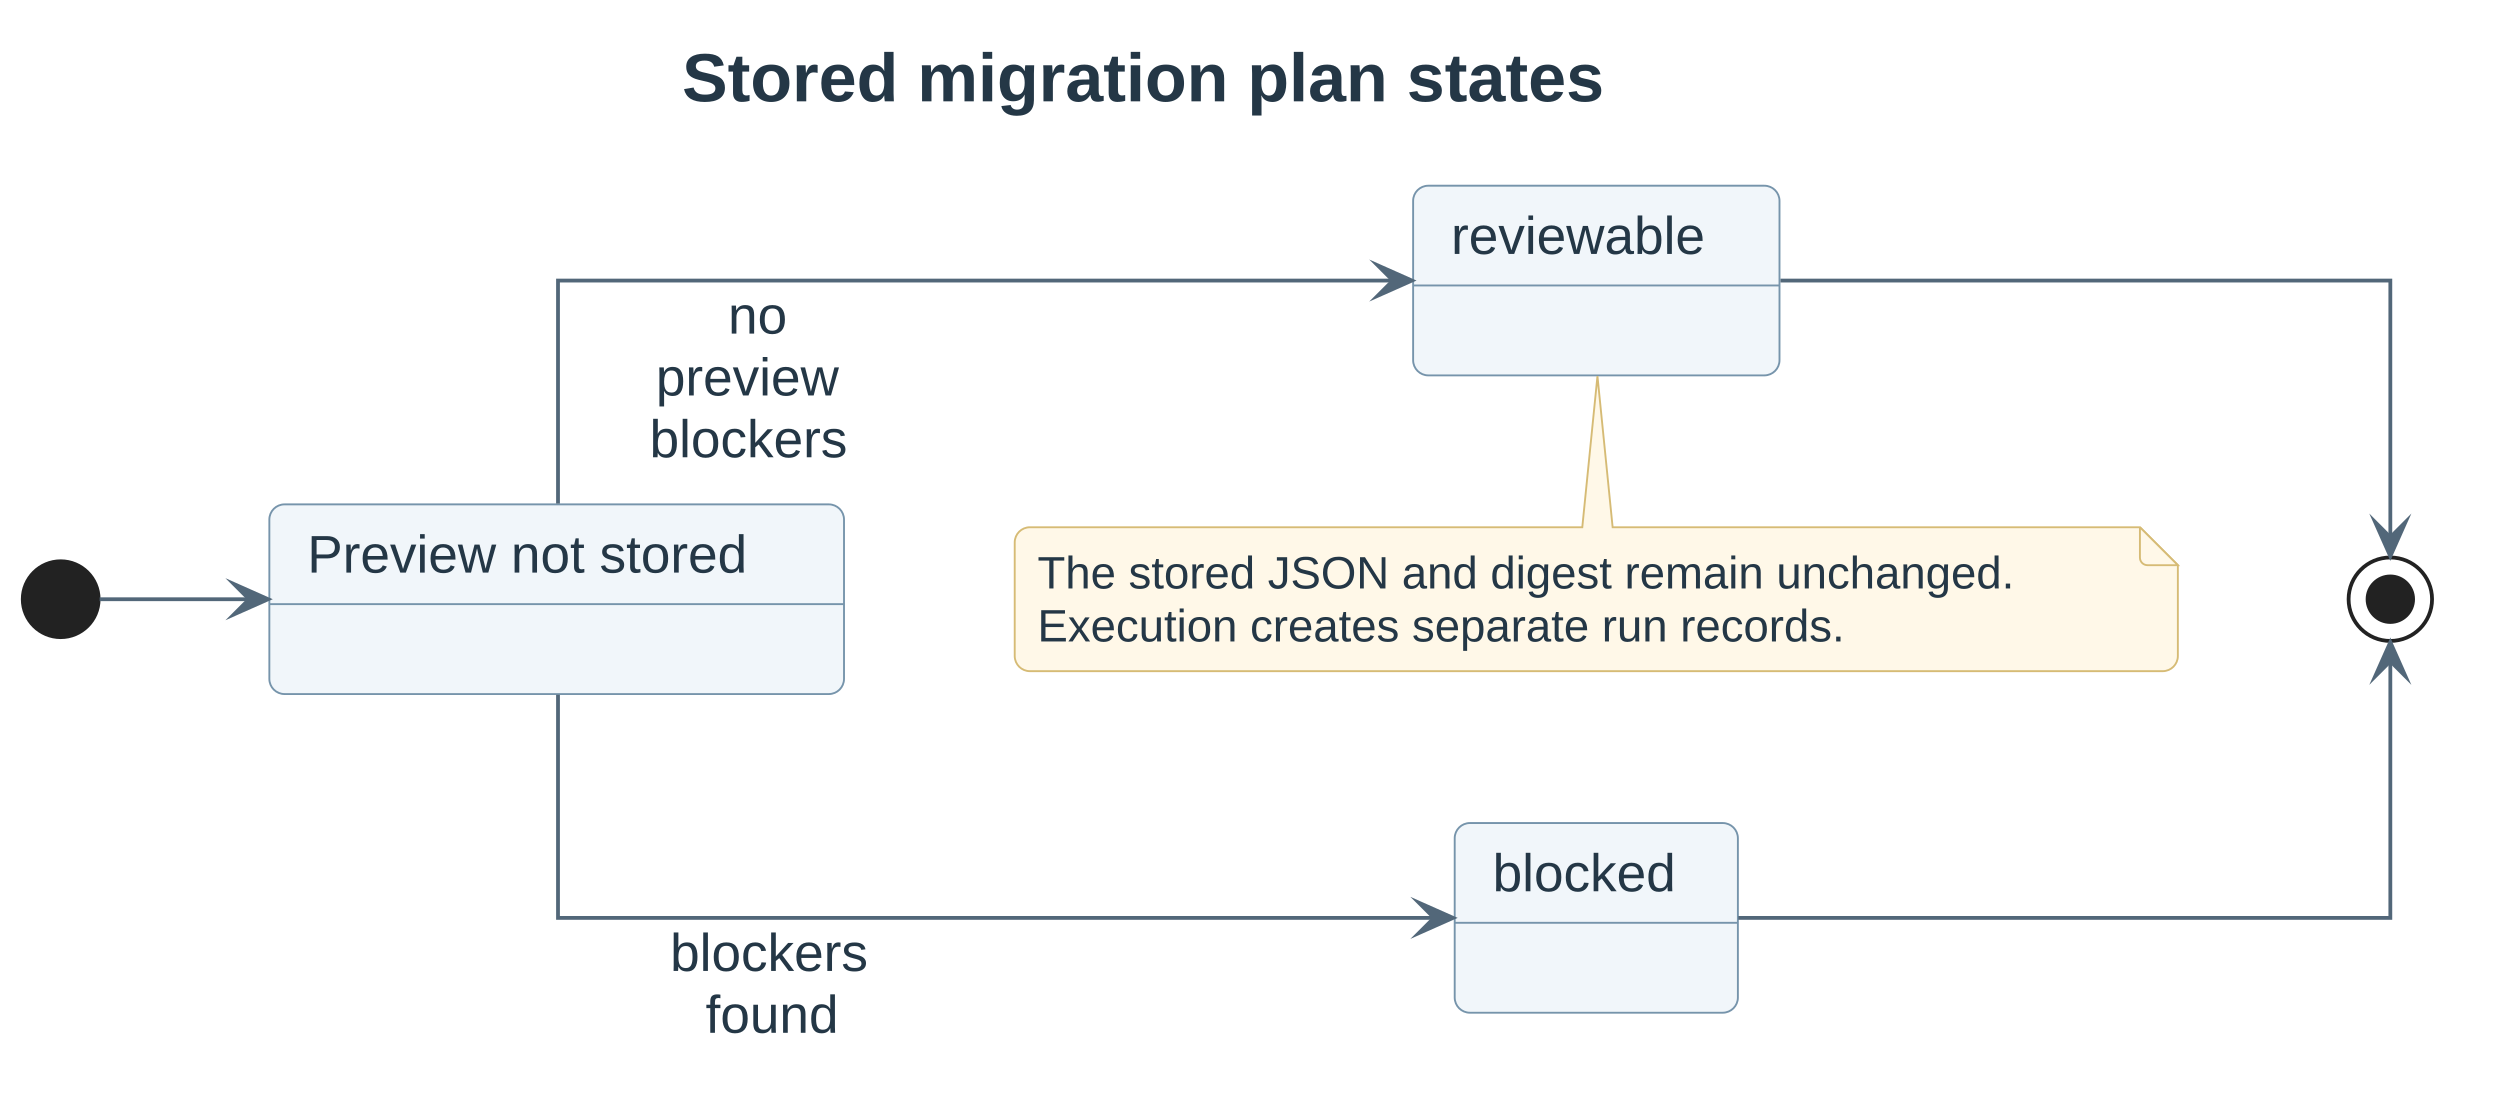
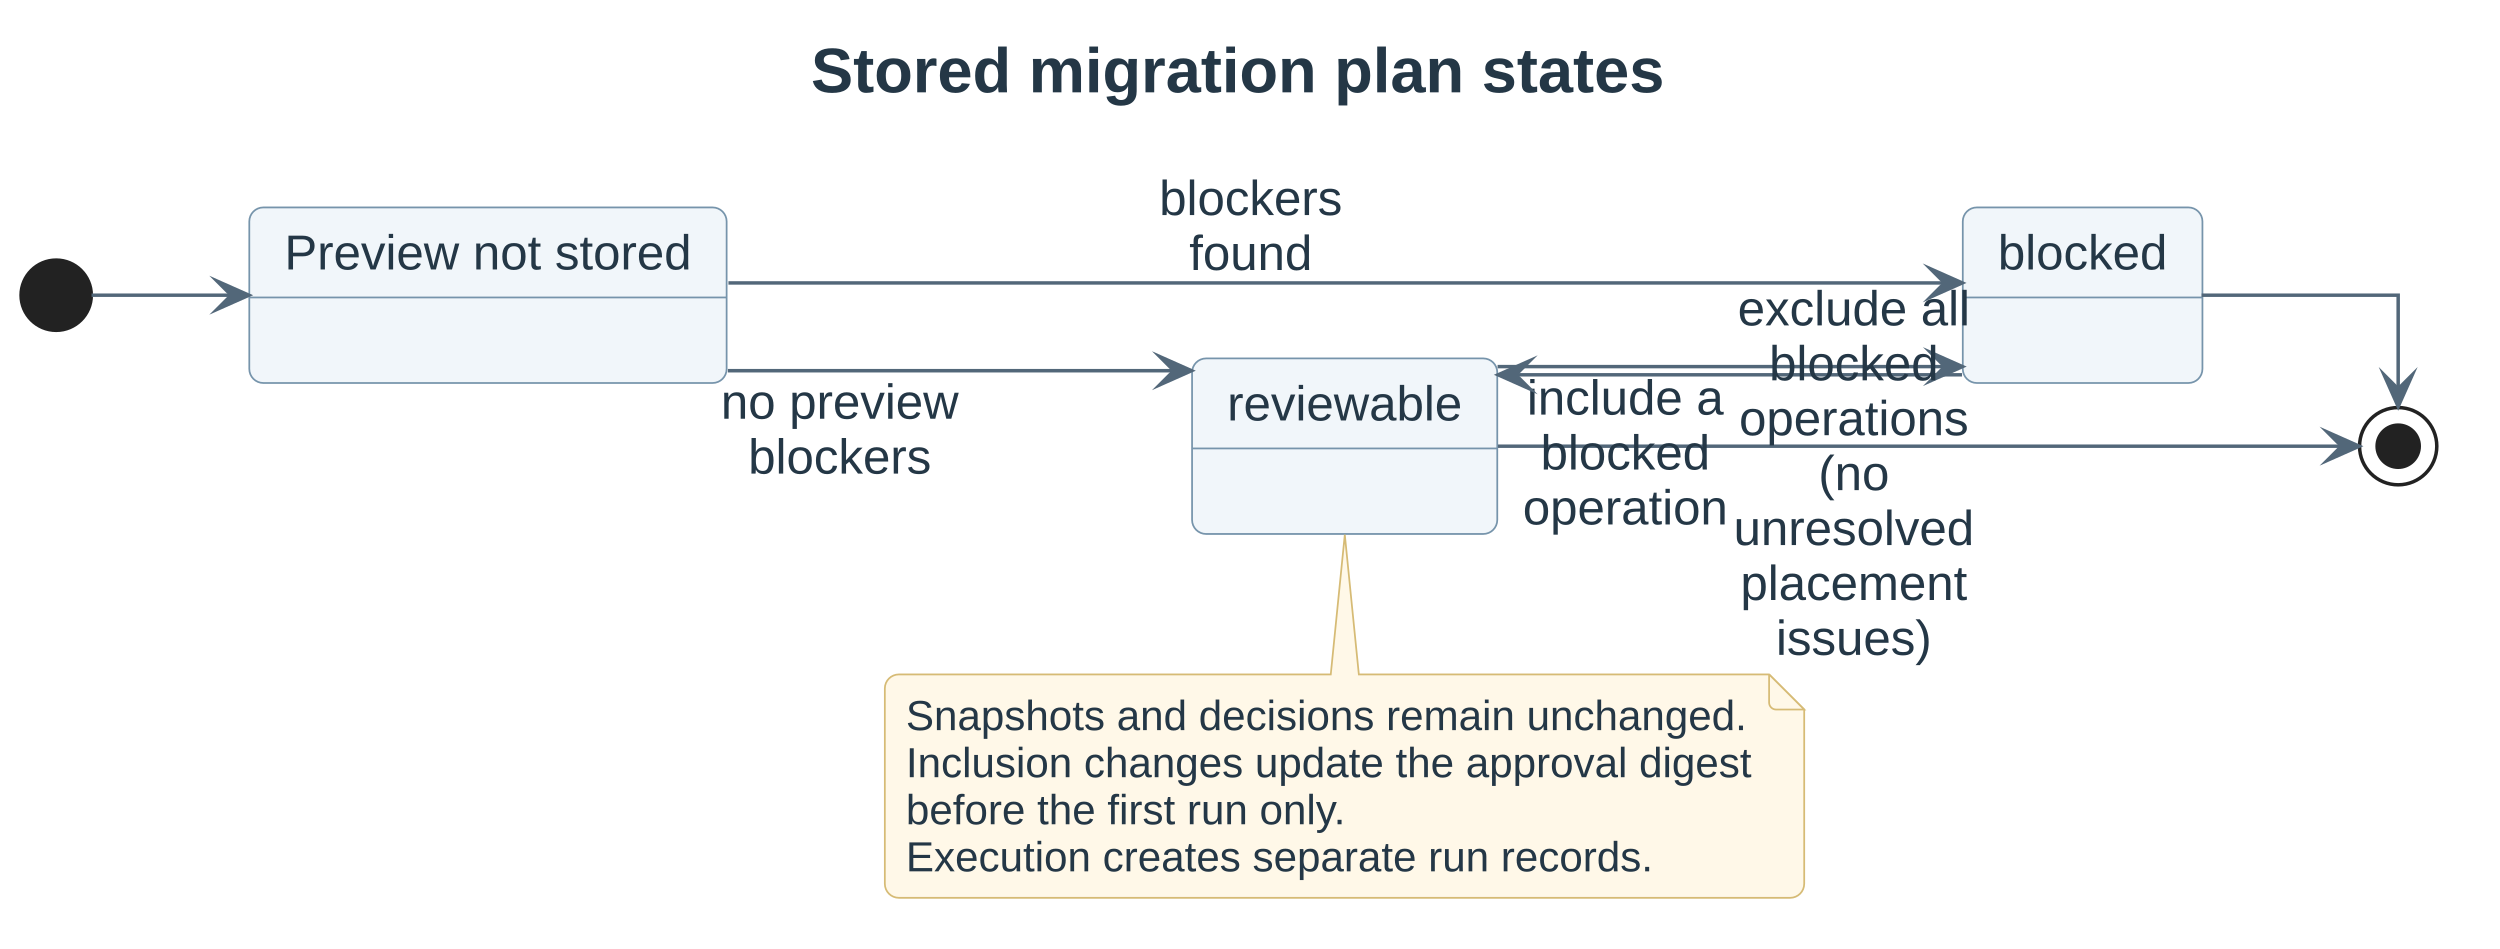
- <svg xmlns="http://www.w3.org/2000/svg" version="1.1" data-diagram-type="STATE" style="width:659px;height:291px;background:#FFFFFF;" width="659px" height="291px" viewBox="0 0 659 291" zoomAndPan="magnify" preserveAspectRatio="none" contentStyleType="text/css">
+ <svg xmlns="http://www.w3.org/2000/svg" version="1.1" data-diagram-type="STATE" style="width:712px;height:270px;background:#FFFFFF;" width="712px" height="270px" viewBox="0 0 712 270" zoomAndPan="magnify" preserveAspectRatio="none" contentStyleType="text/css">
  <defs />
  <g font-family="sans-serif" lengthAdjust="spacing">
    <g class="title" data-source-line="2">
-       <text x="179.795" y="26.708" fill="#243746" font-size="18" textLength="292.5" font-weight="700" font-family="Arial">Stored migration plan states</text>
+       <text x="230.978" y="26.295" fill="#243746" font-size="18" textLength="243.044" font-weight="700" font-family="Arial">Stored migration plan states</text>
    </g>
    <g class="entity" data-qualified-name="Preview" id="ent0001" data-source-line="4">
-       <rect x="71" y="132.953" width="151.482" height="50" fill="#F1F6FA" style="stroke:#7694AB;stroke-width:0.5;" rx="4" ry="4" />
-       <line x1="71" y1="159.25" x2="222.482" y2="159.25" style="stroke:#7694AB;stroke-width:0.5;" />
-       <text x="81" y="150.948" fill="#243746" font-size="14" textLength="131.482" font-family="Arial">Preview not stored</text>
+       <rect x="71" y="59.076" width="135.944" height="50" fill="#F1F6FA" style="stroke:#7694AB;stroke-width:0.5;" rx="4" ry="4" />
+       <line x1="71" y1="84.717" x2="206.944" y2="84.717" style="stroke:#7694AB;stroke-width:0.5;" />
+       <text x="81" y="76.75" fill="#243746" font-size="14" textLength="115.944" font-family="Arial">Preview not stored</text>
    </g>
    <g class="entity" data-qualified-name="Reviewable" id="ent0002" data-source-line="5">
-       <rect x="372.5" y="48.953" width="96.576" height="50" fill="#F1F6FA" style="stroke:#7694AB;stroke-width:0.5;" rx="4" ry="4" />
-       <line x1="372.5" y1="75.25" x2="469.076" y2="75.25" style="stroke:#7694AB;stroke-width:0.5;" />
-       <text x="382.5" y="66.948" fill="#243746" font-size="14" textLength="76.576" font-family="Arial">reviewable</text>
+       <rect x="339.5" y="102.076" width="86.924" height="50" fill="#F1F6FA" style="stroke:#7694AB;stroke-width:0.5;" rx="4" ry="4" />
+       <line x1="339.5" y1="127.717" x2="426.424" y2="127.717" style="stroke:#7694AB;stroke-width:0.5;" />
+       <text x="349.5" y="119.75" fill="#243746" font-size="14" textLength="66.924" font-family="Arial">reviewable</text>
    </g>
    <g class="entity" data-qualified-name="Blocked" id="ent0003" data-source-line="6">
-       <rect x="383.46" y="216.953" width="74.646" height="50" fill="#F1F6FA" style="stroke:#7694AB;stroke-width:0.5;" rx="4" ry="4" />
-       <line x1="383.46" y1="243.25" x2="458.106" y2="243.25" style="stroke:#7694AB;stroke-width:0.5;" />
-       <text x="393.46" y="234.948" fill="#243746" font-size="14" textLength="54.646" font-family="Arial">blocked</text>
+       <rect x="559" y="59.076" width="68.255" height="50" fill="#F1F6FA" style="stroke:#7694AB;stroke-width:0.5;" rx="4" ry="4" />
+       <line x1="559" y1="84.717" x2="627.255" y2="84.717" style="stroke:#7694AB;stroke-width:0.5;" />
+       <text x="569" y="76.75" fill="#243746" font-size="14" textLength="48.255" font-family="Arial">blocked</text>
    </g>
    <g class="start_entity" data-qualified-name=".start." id="ent0004" data-source-line="7">
-       <ellipse cx="16" cy="157.953" rx="10" ry="10" fill="#222" style="stroke:#222;stroke-width:1;" />
+       <ellipse cx="16" cy="84.076" rx="10" ry="10" fill="#222" style="stroke:#222;stroke-width:1;" />
    </g>
    <g class="end_entity" data-qualified-name=".end." id="ent0008" data-source-line="10">
-       <ellipse cx="630.09" cy="157.953" rx="11" ry="11" fill="none" style="stroke:#222;stroke-width:1;" />
-       <ellipse cx="630.09" cy="157.953" rx="6" ry="6" fill="#222" style="stroke:#222;stroke-width:1;" />
+       <ellipse cx="683" cy="127.076" rx="11" ry="11" fill="none" style="stroke:#222;stroke-width:1;" />
+       <ellipse cx="683" cy="127.076" rx="6" ry="6" fill="#222" style="stroke:#222;stroke-width:1;" />
    </g>
-     <g class="entity" data-qualified-name="GMN11" id="ent0012" data-source-line="13">
-       <path d="M267.48,142.983 L267.48,172.921 A4,4 0 0 0 271.48,176.921 L570.084,176.921 A4,4 0 0 0 574.084,172.921 L574.084,148.983 L564.084,138.983 L425.09,138.983 L421.09,99.153 L417.09,138.983 L271.48,138.983 A4,4 0 0 0 267.48,142.983" style="stroke:#D6BB75;stroke-width:0.5;" fill="#FFF8E8" />
-       <path d="M564.084,138.983 L564.084,146.983 A2,2 0 0 0 566.084,148.983 L574.084,148.983 L564.084,138.983" style="stroke:#D6BB75;stroke-width:0.5;" fill="#FFF8E8" />
-       <text x="273.48" y="155.122" fill="#243746" font-size="12" textLength="285.604" font-family="Arial">The stored JSON and digest remain unchanged.</text>
-       <text x="273.48" y="169.091" fill="#243746" font-size="12" textLength="241.119" font-family="Arial">Execution creates separate run records.</text>
+     <g class="entity" data-qualified-name="GMN13" id="ent0014" data-source-line="15">
+       <path d="M252,196.076 L252,251.701 A4,4 0 0 0 256,255.701 L509.838,255.701 A4,4 0 0 0 513.838,251.701 L513.838,202.076 L503.838,192.076 L387,192.076 L383,152.306 L379,192.076 L256,192.076 A4,4 0 0 0 252,196.076" style="stroke:#D6BB75;stroke-width:0.5;" fill="#FFF8E8" />
+       <path d="M503.838,192.076 L503.838,200.076 A2,2 0 0 0 505.838,202.076 L513.838,202.076 L503.838,192.076" style="stroke:#D6BB75;stroke-width:0.5;" fill="#FFF8E8" />
+       <text x="258" y="207.939" fill="#243746" font-size="12" textLength="239.496" font-family="Arial">Snapshots and decisions remain unchanged.</text>
+       <text x="258" y="221.346" fill="#243746" font-size="12" textLength="240.838" font-family="Arial">Inclusion changes update the approval digest</text>
+       <text x="258" y="234.752" fill="#243746" font-size="12" textLength="126.064" font-family="Arial">before the first run only.</text>
+       <text x="258" y="248.158" fill="#243746" font-size="12" textLength="212.777" font-family="Arial">Execution creates separate run records.</text>
    </g>
    <g class="link" data-entity-1="ent0004" data-entity-2="ent0001" id="lnk5" data-source-line="7" data-link-type="dependency">
-       <path d="M26.26,157.953 C36.43,157.953 48.02,157.953 65.67,157.953" style="stroke:#526779;stroke-width:1;" fill="none" id="*start*-to-Preview" />
-       <polygon points="70.67,157.953,61.67,153.953,65.67,157.953,61.67,161.953,70.67,157.953" fill="#526779" style="stroke:#526779;stroke-width:1;stroke-linejoin:miter;stroke-miterlimit:10;" />
+       <path d="M26.07,84.076 C36.34,84.076 48.23,84.076 65.86,84.076" style="stroke:#526779;stroke-width:1;" fill="none" id="*start*-to-Preview" />
+       <polygon points="70.86,84.076,61.86,80.076,65.86,84.076,61.86,88.076,70.86,84.076" fill="#526779" style="stroke:#526779;stroke-width:1;stroke-linejoin:miter;stroke-miterlimit:10;" />
    </g>
    <g class="link" data-entity-1="ent0001" data-entity-2="ent0002" id="lnk6" data-source-line="8" data-link-type="dependency">
-       <path d="M147.09,132.753 C147.09,108.003 147.09,73.953 147.09,73.953 C147.09,73.953 288.52,73.953 367.17,73.953" style="stroke:#526779;stroke-width:1;" fill="none" id="Preview-to-Reviewable" />
-       <polygon points="372.17,73.953,363.17,69.953,367.17,73.953,363.17,77.953,372.17,73.953" fill="#526779" style="stroke:#526779;stroke-width:1;stroke-linejoin:miter;stroke-miterlimit:10;" />
-       <text x="191.916" y="87.948" fill="#243746" font-size="14" textLength="17.438" font-family="Arial">no</text>
-       <text x="172.888" y="104.245" fill="#243746" font-size="14" textLength="55.494" font-family="Arial">preview</text>
-       <text x="171.23" y="120.542" fill="#243746" font-size="14" textLength="58.81" font-family="Arial">blockers</text>
+       <path d="M207.29,105.576 C249.59,105.576 297.64,105.576 334.33,105.576" style="stroke:#526779;stroke-width:1;" fill="none" id="Preview-to-Reviewable" />
+       <polygon points="339.33,105.576,330.33,101.576,334.33,105.576,330.33,109.576,339.33,105.576" fill="#526779" style="stroke:#526779;stroke-width:1;stroke-linejoin:miter;stroke-miterlimit:10;" />
+       <text x="205.31" y="119.25" fill="#243746" font-size="14" textLength="15.572" font-family="Arial">no</text>
+       <text x="220.882" y="119.25" fill="#243746" font-size="14" font-family="Arial"> </text>
+       <text x="224.772" y="119.25" fill="#243746" font-size="14" textLength="48.241" font-family="Arial">preview</text>
+       <text x="213.096" y="134.891" fill="#243746" font-size="14" textLength="52.131" font-family="Arial">blockers</text>
    </g>
    <g class="link" data-entity-1="ent0001" data-entity-2="ent0003" id="lnk7" data-source-line="9" data-link-type="dependency">
-       <path d="M147.09,183.153 C147.09,207.903 147.09,241.953 147.09,241.953 C147.09,241.953 302.93,241.953 378.02,241.953" style="stroke:#526779;stroke-width:1;" fill="none" id="Preview-to-Blocked" />
-       <polygon points="383.02,241.953,374.02,237.953,378.02,241.953,374.02,245.953,383.02,241.953" fill="#526779" style="stroke:#526779;stroke-width:1;stroke-linejoin:miter;stroke-miterlimit:10;" />
-       <text x="176.65" y="255.948" fill="#243746" font-size="14" textLength="58.81" font-family="Arial">blockers</text>
-       <text x="185.991" y="272.245" fill="#243746" font-size="14" textLength="40.127" font-family="Arial">found</text>
+       <path d="M207.46,80.576 C306.05,80.576 479.33,80.576 553.83,80.576" style="stroke:#526779;stroke-width:1;" fill="none" id="Preview-to-Blocked" />
+       <polygon points="558.83,80.576,549.83,76.576,553.83,80.576,549.83,84.576,558.83,80.576" fill="#526779" style="stroke:#526779;stroke-width:1;stroke-linejoin:miter;stroke-miterlimit:10;" />
+       <text x="330.15" y="61.25" fill="#243746" font-size="14" textLength="52.131" font-family="Arial">blockers</text>
+       <text x="338.698" y="76.891" fill="#243746" font-size="14" textLength="35.034" font-family="Arial">found</text>
    </g>
    <g class="link" data-entity-1="ent0002" data-entity-2="ent0008" id="lnk9" data-source-line="10" data-link-type="dependency">
-       <path d="M469.33,73.953 C531.16,73.953 630.09,73.953 630.09,73.953 C630.09,73.953 630.09,118.693 630.09,141.623" style="stroke:#526779;stroke-width:1;" fill="none" id="Reviewable-to-*end*" />
-       <polygon points="630.09,146.623,634.09,137.623,630.09,141.623,626.09,137.623,630.09,146.623" fill="#526779" style="stroke:#526779;stroke-width:1;stroke-linejoin:miter;stroke-miterlimit:10;" />
+       <path d="M426.62,127.076 C497.15,127.076 627.32,127.076 666.87,127.076" style="stroke:#526779;stroke-width:1;" fill="none" id="Reviewable-to-*end*" />
+       <polygon points="671.87,127.076,662.87,123.076,666.87,127.076,662.87,131.076,671.87,127.076" fill="#526779" style="stroke:#526779;stroke-width:1;stroke-linejoin:miter;stroke-miterlimit:10;" />
    </g>
    <g class="link" data-entity-1="ent0003" data-entity-2="ent0008" id="lnk10" data-source-line="11" data-link-type="dependency">
-       <path d="M458.2,241.953 C518.41,241.953 630.09,241.953 630.09,241.953 C630.09,241.953 630.09,197.213 630.09,174.283" style="stroke:#526779;stroke-width:1;" fill="none" id="Blocked-to-*end*" />
-       <polygon points="630.09,169.283,626.09,178.283,630.09,174.283,634.09,178.283,630.09,169.283" fill="#526779" style="stroke:#526779;stroke-width:1;stroke-linejoin:miter;stroke-miterlimit:10;" />
+       <path d="M627.03,84.076 C652.51,84.076 683,84.076 683,84.076 C683,84.076 683,98.036 683,110.776" style="stroke:#526779;stroke-width:1;" fill="none" id="Blocked-to-*end*" />
+       <polygon points="683,115.776,687,106.776,683,110.776,679,106.776,683,115.776" fill="#526779" style="stroke:#526779;stroke-width:1;stroke-linejoin:miter;stroke-miterlimit:10;" />
+     </g>
+     <g class="link" data-entity-1="ent0002" data-entity-2="ent0003" id="lnk11" data-source-line="12" data-link-type="dependency">
+       <path d="M426.51,104.406 C465.8,104.406 517.81,104.406 553.89,104.406" style="stroke:#526779;stroke-width:1;" fill="none" id="Reviewable-to-Blocked" />
+       <polygon points="558.89,104.406,549.89,100.406,553.89,104.406,549.89,108.406,558.89,104.406" fill="#526779" style="stroke:#526779;stroke-width:1;stroke-linejoin:miter;stroke-miterlimit:10;" />
+       <text x="434.869" y="118.08" fill="#243746" font-size="14" textLength="44.365" font-family="Arial">include</text>
+       <text x="479.234" y="118.08" fill="#243746" font-size="14" font-family="Arial"> </text>
+       <text x="483.124" y="118.08" fill="#243746" font-size="14" font-family="Arial">a</text>
+       <text x="438.762" y="133.721" fill="#243746" font-size="14" textLength="48.255" font-family="Arial">blocked</text>
+       <text x="433.7" y="149.361" fill="#243746" font-size="14" textLength="58.379" font-family="Arial">operation</text>
+     </g>
+     <g class="link" data-entity-1="ent0003" data-entity-2="ent0002" id="lnk12" data-source-line="13" data-link-type="dependency">
+       <path d="M558.79,106.746 C522.76,106.746 470.92,106.746 431.67,106.746" style="stroke:#526779;stroke-width:1;" fill="none" id="Blocked-to-Reviewable" />
+       <polygon points="426.67,106.746,435.67,110.746,431.67,106.746,435.67,102.746,426.67,106.746" fill="#526779" style="stroke:#526779;stroke-width:1;stroke-linejoin:miter;stroke-miterlimit:10;" />
+       <text x="494.899" y="92.67" fill="#243746" font-size="14" textLength="48.255" font-family="Arial">exclude</text>
+       <text x="543.154" y="92.67" fill="#243746" font-size="14" font-family="Arial"> </text>
+       <text x="547.043" y="92.67" fill="#243746" font-size="14" textLength="14.007" font-family="Arial">all</text>
+       <text x="503.847" y="108.311" fill="#243746" font-size="14" textLength="48.255" font-family="Arial">blocked</text>
+       <text x="495.285" y="123.951" fill="#243746" font-size="14" textLength="65.379" font-family="Arial">operations</text>
+       <text x="517.857" y="139.592" fill="#243746" font-size="14" textLength="20.234" font-family="Arial">(no</text>
+       <text x="493.73" y="155.233" fill="#243746" font-size="14" textLength="68.489" font-family="Arial">unresolved</text>
+       <text x="495.678" y="170.873" fill="#243746" font-size="14" textLength="64.593" font-family="Arial">placement</text>
+       <text x="505.802" y="186.514" fill="#243746" font-size="14" textLength="44.345" font-family="Arial">issues)</text>
    </g>
  </g>
</svg>
